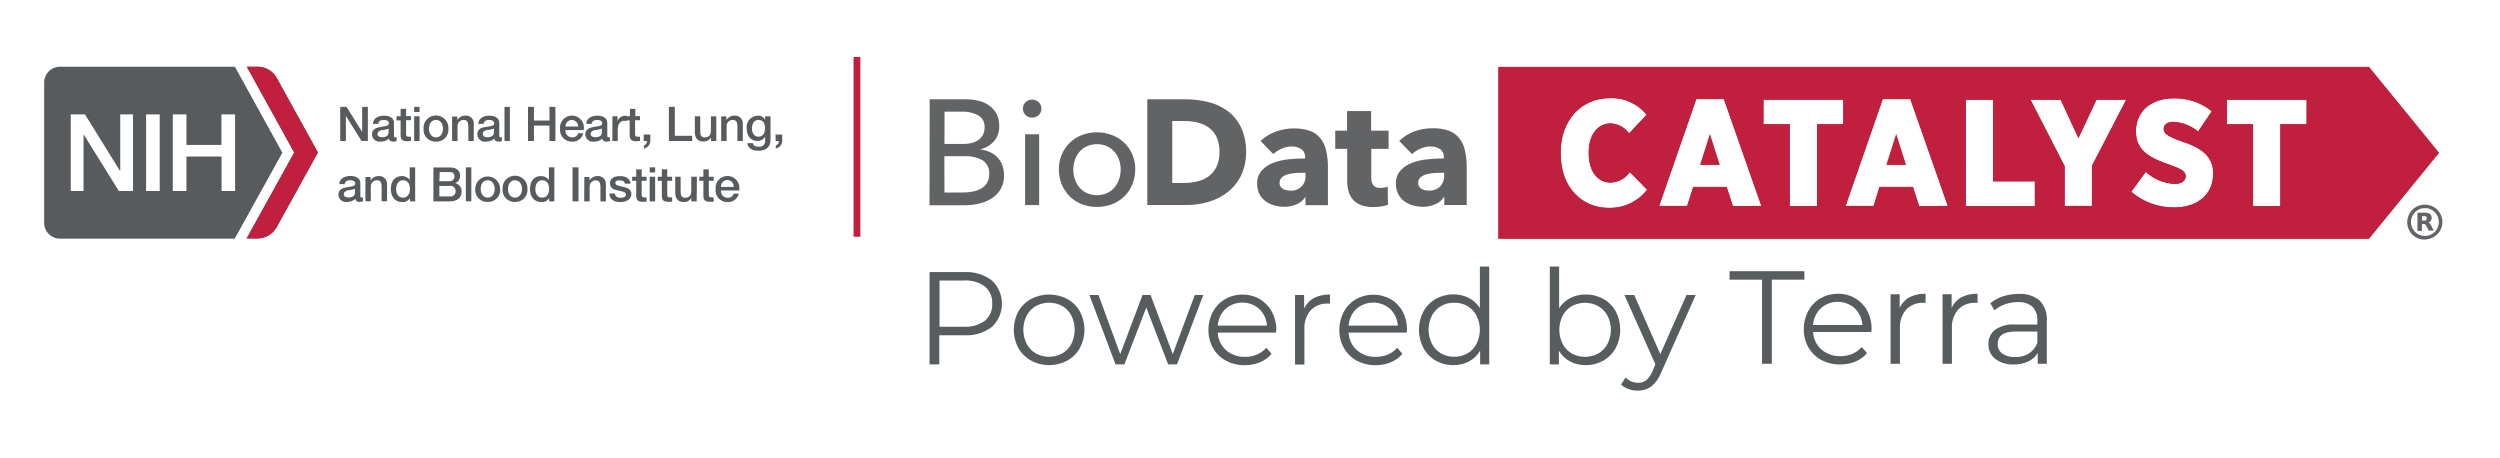
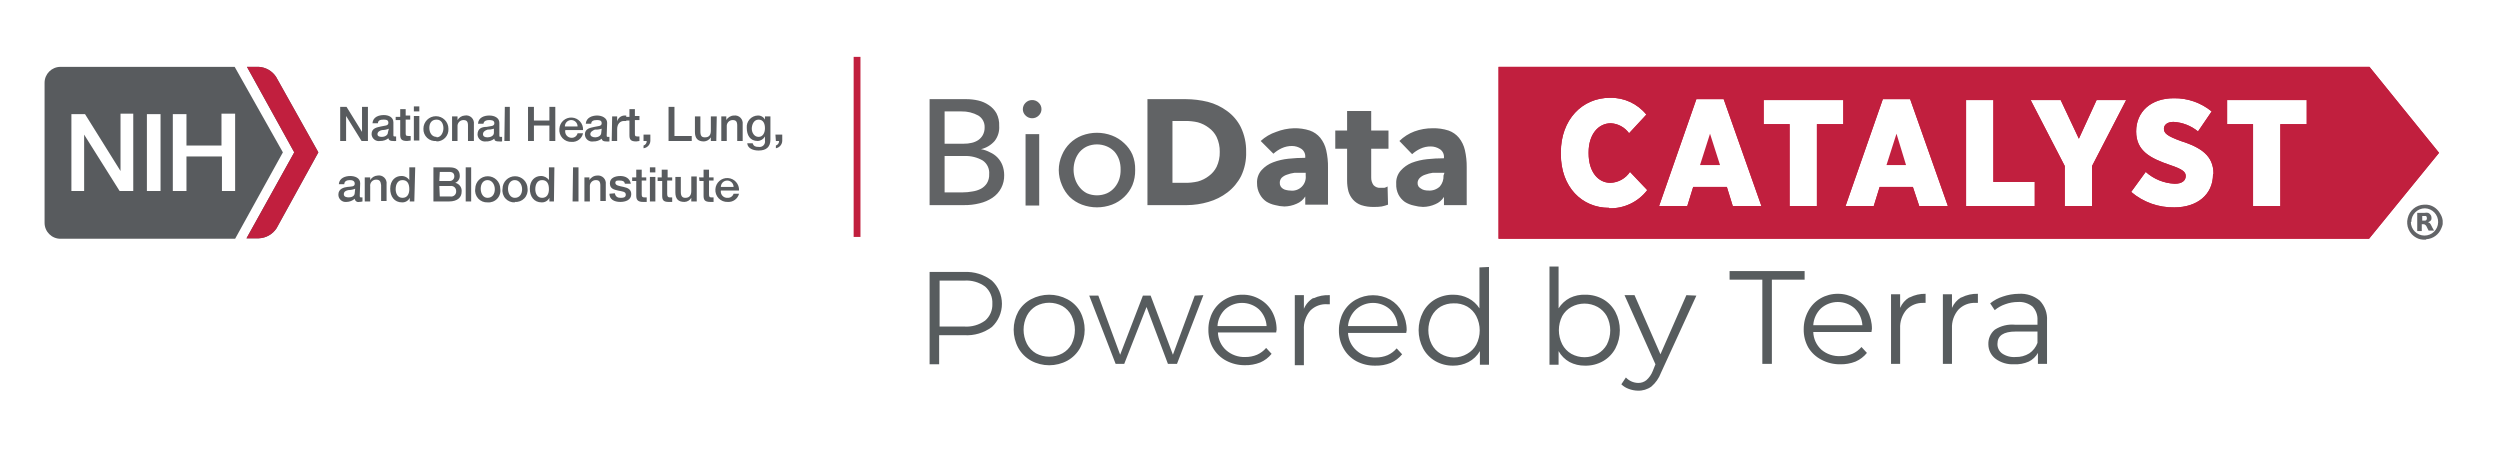
- <svg xmlns="http://www.w3.org/2000/svg" id="Color" viewBox="0 0 549.73 100.52">
-   <defs>
-     <style>.cls-1{fill:#575c5e}.cls-2{fill:#616365}.cls-3{fill:#c11f3e}.cls-4{fill:#585b5e}.cls-5{fill:#626467}</style>
-   </defs>
-   <path d="M218.12 61.68a7 7 0 0 1 0 10.2 9.21 9.21 0 0 1-6.12 1.84h-5.46v6.41h-2.14v-20.3h7.6a9.21 9.21 0 0 1 6.12 1.85Zm-1.54 8.84a4.59 4.59 0 0 0 1.6-3.73 4.66 4.66 0 0 0-1.6-3.79 7.06 7.06 0 0 0-4.58-1.32h-5.4v10.16h5.4a7.06 7.06 0 0 0 4.58-1.32ZM226.7 79.28a7.32 7.32 0 0 1-2.78-2.77 8.45 8.45 0 0 1 0-8 7.13 7.13 0 0 1 2.78-2.75 8.48 8.48 0 0 1 8 0 7 7 0 0 1 2.77 2.75 8.52 8.52 0 0 1 0 8 7.16 7.16 0 0 1-2.77 2.77 8.4 8.4 0 0 1-8 0Zm6.89-1.57a5.11 5.11 0 0 0 2-2.1 7 7 0 0 0 0-6.21 5.11 5.11 0 0 0-2-2.1 6.11 6.11 0 0 0-5.83 0 5.27 5.27 0 0 0-2 2.1 6.88 6.88 0 0 0 0 6.21 5.27 5.27 0 0 0 2 2.1 6.11 6.11 0 0 0 5.83 0ZM264.59 64.87l-5.78 15.26h-1.94l-4.81-12.5-4.82 12.5h-1.94l-5.75-15.26h2l4.78 13 4.9-13H253l4.88 13 4.84-13ZM280.54 73.14h-12.76A5.4 5.4 0 0 0 269.6 77a6.08 6.08 0 0 0 4.18 1.47 6.53 6.53 0 0 0 2.61-.51 5.62 5.62 0 0 0 2.06-1.49l1.16 1.33a6.53 6.53 0 0 1-2.54 1.86 8.66 8.66 0 0 1-3.35.64 8.56 8.56 0 0 1-4.16-1 7.25 7.25 0 0 1-2.83-2.77 8 8 0 0 1-1-4 8.14 8.14 0 0 1 1-4 7 7 0 0 1 2.67-2.75 7.41 7.41 0 0 1 3.81-1 7.33 7.33 0 0 1 3.8 1 7 7 0 0 1 2.64 2.74 8.2 8.2 0 0 1 1 4Zm-11.07-5.21a5.55 5.55 0 0 0-1.69 3.67h10.82a5.56 5.56 0 0 0-1.7-3.67 5.63 5.63 0 0 0-7.43 0ZM288.91 65.54a7.37 7.37 0 0 1 3.55-.78v2h-.49a4.85 4.85 0 0 0-3.77 1.48 5.9 5.9 0 0 0-1.37 4.15v7.77h-2.06V64.87h2v3a5 5 0 0 1 2.14-2.33ZM309.31 73.14h-12.76a5.45 5.45 0 0 0 1.83 3.86 6 6 0 0 0 4.18 1.47 6.6 6.6 0 0 0 2.61-.51 5.71 5.71 0 0 0 2.06-1.49l1.16 1.33a6.68 6.68 0 0 1-2.54 1.86 8.69 8.69 0 0 1-3.35.64 8.57 8.57 0 0 1-4.17-1 7.22 7.22 0 0 1-2.82-2.77 7.89 7.89 0 0 1-1-4 8.25 8.25 0 0 1 1-4 7 7 0 0 1 2.67-2.75 7.83 7.83 0 0 1 7.62 0 7 7 0 0 1 2.64 2.74 8.31 8.31 0 0 1 .95 4Zm-11.06-5.21a5.56 5.56 0 0 0-1.7 3.67h10.82a5.51 5.51 0 0 0-1.7-3.67 5.62 5.62 0 0 0-7.42 0ZM327.47 58.61v21.52h-2v-3a6.35 6.35 0 0 1-2.45 2.35 7.22 7.22 0 0 1-3.44.81 7.7 7.7 0 0 1-3.88-1 7.1 7.1 0 0 1-2.7-2.76 8.7 8.7 0 0 1 0-8.06 7 7 0 0 1 2.73-2.74 7.79 7.79 0 0 1 3.88-1 7.22 7.22 0 0 1 3.35.77 6.27 6.27 0 0 1 2.45 2.24v-9.13Zm-4.8 19.1a5.2 5.2 0 0 0 2-2.1 6.88 6.88 0 0 0 0-6.21 5.2 5.2 0 0 0-2-2.1 5.62 5.62 0 0 0-2.88-.74 5.69 5.69 0 0 0-2.92.74 5.2 5.2 0 0 0-2 2.1 6.88 6.88 0 0 0 0 6.21 5.2 5.2 0 0 0 2 2.1 5.79 5.79 0 0 0 2.92.74 5.72 5.72 0 0 0 2.88-.74ZM352.56 65.73a7 7 0 0 1 2.73 2.74 8.7 8.7 0 0 1 0 8.06 7.1 7.1 0 0 1-2.73 2.76 7.7 7.7 0 0 1-3.88 1 7.19 7.19 0 0 1-3.44-.81 6.35 6.35 0 0 1-2.45-2.35v3h-2V58.61h2.05v9.16a6.36 6.36 0 0 1 2.46-2.24 7.22 7.22 0 0 1 3.35-.77 7.79 7.79 0 0 1 3.91.97Zm-1.13 12a5.25 5.25 0 0 0 2.05-2.1 6.88 6.88 0 0 0 0-6.21 5.25 5.25 0 0 0-2.05-2.1 6.07 6.07 0 0 0-5.81 0 5.2 5.2 0 0 0-2 2.1 6.88 6.88 0 0 0 0 6.21 5.2 5.2 0 0 0 2 2.1 6.07 6.07 0 0 0 5.81 0ZM372.87 64.87 365.24 82a7.35 7.35 0 0 1-2.15 3 4.85 4.85 0 0 1-2.93.89 6.06 6.06 0 0 1-2.06-.34 4.44 4.44 0 0 1-1.65-1l1-1.54a3.76 3.76 0 0 0 2.78 1.16 2.81 2.81 0 0 0 1.79-.58 5.15 5.15 0 0 0 1.37-2l.61-1.49-6.8-15.23h2.15l5.74 13 5.75-13Z" class="cls-1" />
-   <path d="M274 33.39a11.51 11.51 0 0 1-1.13 5.27 10.62 10.62 0 0 1-3 3.65 12.51 12.51 0 0 1-4.19 2.1 16.89 16.89 0 0 1-4.73.67h-8.67V21.83h8.41a21 21 0 0 1 4.86.57 12.28 12.28 0 0 1 4.27 1.91 9.77 9.77 0 0 1 3 3.56 11.93 11.93 0 0 1 1.18 5.52m-5.85 0a7.36 7.36 0 0 0-.64-3.27 5.52 5.52 0 0 0-1.7-2.07 7 7 0 0 0-2.44-1.1 11.79 11.79 0 0 0-2.8-.33h-2.8v13.6h2.66a12.08 12.08 0 0 0 2.91-.34 7.07 7.07 0 0 0 2.47-1.13 5.57 5.57 0 0 0 1.7-2.11 7.33 7.33 0 0 0 .64-3.25M277.19 31a9.38 9.38 0 0 1 3.36-2.07 11.54 11.54 0 0 1 3.93-.69 10.52 10.52 0 0 1 3.5.51 5.23 5.23 0 0 1 2.31 1.58 6.69 6.69 0 0 1 1.3 2.69 16.08 16.08 0 0 1 .41 3.86v8.24h-4.93v-1.78H287a4 4 0 0 1-1.88 1.58 6.79 6.79 0 0 1-2.75.56 8.63 8.63 0 0 1-2-.26 5.86 5.86 0 0 1-1.92-.86 4.51 4.51 0 0 1-1.45-1.57 4.81 4.81 0 0 1-.56-2.44 4.09 4.09 0 0 1 1-2.85 6.38 6.38 0 0 1 2.49-1.68 13.34 13.34 0 0 1 3.4-.79 35.3 35.3 0 0 1 3.65-.19v-.27a2 2 0 0 0-.86-1.79 3.68 3.68 0 0 0-2.1-.57 5.27 5.27 0 0 0-2.22.49 7.23 7.23 0 0 0-1.82 1.18Zm9.88 7h-.69c-.59 0-1.18 0-1.79.08a7.3 7.3 0 0 0-1.61.31 2.93 2.93 0 0 0-1.16.67 1.55 1.55 0 0 0-.46 1.17 1.43 1.43 0 0 0 .21.79 1.58 1.58 0 0 0 .54.52 2 2 0 0 0 .76.28 4 4 0 0 0 .82.09 3.09 3.09 0 0 0 3.38-3.35ZM301.53 32.74V39a2.78 2.78 0 0 0 .44 1.73 1.88 1.88 0 0 0 1.59.58 5.09 5.09 0 0 0 .84-.07 2.63 2.63 0 0 0 .74-.2l.06 4a9.15 9.15 0 0 1-1.41.34 9.88 9.88 0 0 1-1.71.15 8.19 8.19 0 0 1-2.76-.41 4.33 4.33 0 0 1-1.79-1.19 4.77 4.77 0 0 1-1-1.84 9.32 9.32 0 0 1-.29-2.39v-6.96h-2.63v-4h2.6v-4.32h5.29v4.31h3.84v4ZM307.67 31a9.38 9.38 0 0 1 3.33-2.11 11.54 11.54 0 0 1 4-.69 10.52 10.52 0 0 1 3.5.51 5.23 5.23 0 0 1 2.31 1.58 6.69 6.69 0 0 1 1.3 2.69 16.08 16.08 0 0 1 .41 3.86v8.24h-4.93v-1.74h-.09a4.08 4.08 0 0 1-1.89 1.58 6.79 6.79 0 0 1-2.75.56 8.63 8.63 0 0 1-2-.26 6 6 0 0 1-1.92-.86 4.61 4.61 0 0 1-1.43-1.57 4.81 4.81 0 0 1-.56-2.44 4.09 4.09 0 0 1 1-2.85 6.45 6.45 0 0 1 2.49-1.68 13.44 13.44 0 0 1 3.4-.79 35.3 35.3 0 0 1 3.65-.19v-.27a2 2 0 0 0-.85-1.79 3.71 3.71 0 0 0-2.11-.57 5.19 5.19 0 0 0-2.21.49 7.12 7.12 0 0 0-1.83 1.18Zm9.88 7h-.69c-.59 0-1.18 0-1.79.08a7.42 7.42 0 0 0-1.61.31 3 3 0 0 0-1.16.67 1.55 1.55 0 0 0-.46 1.17 1.43 1.43 0 0 0 .21.79 1.67 1.67 0 0 0 .54.52 2 2 0 0 0 .76.28 4 4 0 0 0 .82.09 3.33 3.33 0 0 0 2.51-.91 3.37 3.37 0 0 0 .87-2.44ZM204.43 21.83h8a11.79 11.79 0 0 1 2.63.3 6.76 6.76 0 0 1 2.35 1 5.19 5.19 0 0 1 1.67 1.81 5.49 5.49 0 0 1 .64 2.79 4.85 4.85 0 0 1-1.1 3.27 5.71 5.71 0 0 1-3 1.81v.06a6.61 6.61 0 0 1 2.07.58 5.12 5.12 0 0 1 2.71 2.87 6.15 6.15 0 0 1 .38 2.2 5.75 5.75 0 0 1-2.56 5 8.68 8.68 0 0 1-2.78 1.21 13.26 13.26 0 0 1-3.4.41h-7.65Zm3.25 9.82h4.24a7.11 7.11 0 0 0 1.75-.21 4.29 4.29 0 0 0 1.47-.66 3.3 3.3 0 0 0 1-1.12 3.37 3.37 0 0 0 .36-1.62 2.86 2.86 0 0 0-1.38-2.68 7.29 7.29 0 0 0-3.71-.81h-3.71Zm0 10.68h4.07a11.12 11.12 0 0 0 2.06-.19 5.67 5.67 0 0 0 1.87-.64 3.61 3.61 0 0 0 1.32-1.23 3.45 3.45 0 0 0 .51-2 3.3 3.3 0 0 0-1.41-3 7.5 7.5 0 0 0-4.07-.92h-4.37ZM229 23.9a1.85 1.85 0 0 1-.61 1.41 2.06 2.06 0 0 1-1.45.56 2 2 0 0 1-1.43-.58 1.87 1.87 0 0 1-.59-1.39 1.92 1.92 0 0 1 .59-1.43 2 2 0 0 1 1.43-.57 2 2 0 0 1 1.45.57 1.9 1.9 0 0 1 .61 1.43m-.5 21.19h-3.09V29.52h3.09ZM249.62 37.27a8.4 8.4 0 0 1-.64 3.32 7.84 7.84 0 0 1-1.77 2.61 8.09 8.09 0 0 1-2.68 1.71 9.46 9.46 0 0 1-6.63 0 7.9 7.9 0 0 1-2.66-1.71 8.12 8.12 0 0 1-1.76-2.61 8.4 8.4 0 0 1-.64-3.32 8.2 8.2 0 0 1 .64-3.3 7.78 7.78 0 0 1 4.42-4.27 9.31 9.31 0 0 1 6.63 0 8 8 0 0 1 2.68 1.69A7.52 7.52 0 0 1 249 34a8.2 8.2 0 0 1 .64 3.3m-3.21 0a6.5 6.5 0 0 0-.35-2.12 5.49 5.49 0 0 0-1-1.79 5 5 0 0 0-1.64-1.23 5.59 5.59 0 0 0-4.44 0 5 5 0 0 0-1.64 1.23 5.49 5.49 0 0 0-1 1.79 6.63 6.63 0 0 0 0 4.25 5.64 5.64 0 0 0 1 1.8 4.75 4.75 0 0 0 1.64 1.23 5.59 5.59 0 0 0 4.44 0 4.75 4.75 0 0 0 1.64-1.25 5.64 5.64 0 0 0 1-1.8 6.52 6.52 0 0 0 .35-2.13" class="cls-2" />
-   <path d="M187.69 12.53h1.5v39.52h-1.5zM373.83 36.27h4.34L376 29.43l-2.17 6.84z" class="cls-3" />
-   <path d="M329.49 14.72v37.76h191.42l15.4-18.88-15.4-18.88Zm24.3 31c-6 0-10.61-4.57-10.61-11.85v-.4c0-7.2 4.7-11.9 10.84-11.9a9.94 9.94 0 0 1 8.07 3.67l-3.87 4.1a5.25 5.25 0 0 0-4.1-2.2c-2.74 0-4.77 2.43-4.77 6.4v.14c0 4.16 2.07 6.47 4.77 6.47a5.41 5.41 0 0 0 4.27-2.31l3.8 3.87a10.23 10.23 0 0 1-8.4 4m27.25-.4-1.37-4.21h-7.34L371 45.28h-6.17L373 21.79h6.07l8.24 23.49Zm24.28-18h-5.77v18h-6v-18h-5.78v-5.4h17.55Zm16.68 18-1.37-4.21h-7.34L412 45.28h-6.17L414 21.79h6.07l8.24 23.49Zm25.45 0h-15.18V21.93h6v17.94h9.18ZM460 36.47v8.81h-6v-8.74l-7.51-14.61h6.64l3.9 8.44 3.97-8.44h6.54Zm26.65 1.8c0 4.54-3.5 7.34-8.5 7.34a14.23 14.23 0 0 1-9.51-3.44l3.2-4.37a10.17 10.17 0 0 0 6.34 2.64c1.6 0 2.43-.7 2.43-1.7 0-.94-.7-1.51-3.43-2.47-4.4-1.51-7.51-3.11-7.51-7.34v-.1c0-4.24 3.24-7.21 8.34-7.21a12.75 12.75 0 0 1 8.34 2.84l-3 4.47a9.25 9.25 0 0 0-5.44-2.14c-1.37 0-2.13.67-2.13 1.54 0 1 .73 1.57 3.7 2.67 4.43 1.43 7.2 3.24 7.2 7.2Zm20.55-10.94h-5.77v18h-6v-18h-5.77v-5.4h17.55Z" class="cls-3" />
-   <path d="M414.79 36.27h4.34l-2.17-6.84-2.17 6.84z" class="cls-3" />
-   <path d="M329.49 14.72v37.76h191.42l15.4-18.88-15.4-18.88Zm24.3 31c-6 0-10.61-4.57-10.61-11.85v-.4c0-7.2 4.7-11.9 10.84-11.9a9.94 9.94 0 0 1 8.07 3.67l-3.87 4.1a5.25 5.25 0 0 0-4.1-2.2c-2.74 0-4.77 2.43-4.77 6.4v.14c0 4.16 2.07 6.47 4.77 6.47a5.41 5.41 0 0 0 4.27-2.31l3.8 3.87a10.23 10.23 0 0 1-8.4 4m27.25-.4-1.37-4.21h-7.34L371 45.28h-6.17L373 21.79h6.07l8.24 23.49Zm24.28-18h-5.77v18h-6v-18h-5.78v-5.4h17.55Zm16.68 18-1.37-4.21h-7.34L412 45.28h-6.17L414 21.79h6.07l8.24 23.49Zm25.45 0h-15.18V21.93h6v17.94h9.18ZM460 36.47v8.81h-6v-8.74l-7.51-14.61h6.64l3.9 8.44 3.97-8.44h6.54Zm26.65 1.8c0 4.54-3.5 7.34-8.5 7.34a14.23 14.23 0 0 1-9.51-3.44l3.2-4.37a10.17 10.17 0 0 0 6.34 2.64c1.6 0 2.43-.7 2.43-1.7 0-.94-.7-1.51-3.43-2.47-4.4-1.51-7.51-3.11-7.51-7.34v-.1c0-4.24 3.24-7.21 8.34-7.21a12.75 12.75 0 0 1 8.34 2.84l-3 4.47a9.25 9.25 0 0 0-5.44-2.14c-1.37 0-2.13.67-2.13 1.54 0 1 .73 1.57 3.7 2.67 4.43 1.43 7.2 3.24 7.2 7.2Zm20.55-10.94h-5.77v18h-6v-18h-5.77v-5.4h17.55Z" class="cls-3" />
-   <path d="M51.65 14.67H13.18a3.47 3.47 0 0 0-3.47 3.48V49a3.47 3.47 0 0 0 3.47 3.48h38.43l10.48-18.9ZM29.25 42h-3.12l-7.69-12.38h-.07V42h-2.81V25.15h3.12l7.71 12.44h.05V25.15h2.81Zm5.87 0h-3V25.15h3Zm13.6 0v-7.58H41V42h-3V25.15h3v6.72h7.69v-6.72h3V42Z" class="cls-4" />
-   <path d="m54.23 52.44 10.47-18.9-10.43-18.87h2.61a4.87 4.87 0 0 1 3.86 2.27l9.17 16.6-9.2 16.63a4.89 4.89 0 0 1-3.86 2.27Z" class="cls-4" />
-   <path d="m54.23 52.44 10.47-18.9-10.43-18.87h2.61a4.87 4.87 0 0 1 3.86 2.27l9.17 16.6-9.2 16.63a4.89 4.89 0 0 1-3.86 2.27Z" class="cls-3" />
-   <path d="M158.54 41.1a1.4 1.4 0 1 1 2.79 0Zm4 .78a2.63 2.63 0 1 0-5.19-.3 2.58 2.58 0 0 0 2.65 2.86 2.38 2.38 0 0 0 2.45-1.85h-1.13a1.25 1.25 0 0 1-1.32.9 1.45 1.45 0 0 1-1.46-1.61Zm-8.78-2.13h.91V43c0 .9.25 1.38 1.5 1.38.26 0 .51 0 .77-.06v-.92a2.07 2.07 0 0 1-.5 0c-.54 0-.58-.26-.58-.75v-2.9h1.08v-.89h-1.08v-1.62h-1.19v1.62h-.91Zm-.52-.89H152V42c0 .84-.33 1.48-1.33 1.48-.65 0-1-.35-1-1.3v-3.32h-1.19v3.45c0 1.41.6 2.13 2 2.13a1.81 1.81 0 0 0 1.54-.91v.76h1.18Zm-8.61.89h.9V43c0 .9.25 1.38 1.5 1.38.26 0 .51 0 .77-.06v-.92a2.07 2.07 0 0 1-.5 0c-.53 0-.58-.26-.58-.75v-2.9h1.08v-.89h-1.08v-1.62h-1.19v1.62h-.9Zm-1.77-1.82h1.2V36.8h-1.2Zm0 6.36h1.2v-5.43h-1.2ZM139 39.75h.9V43c0 .9.25 1.38 1.5 1.38.26 0 .52 0 .78-.06v-.92a2.19 2.19 0 0 1-.51 0c-.53 0-.57-.26-.57-.75v-2.9h1.08v-.89h-1.08v-1.62h-1.2v1.62h-.9Zm-5 2.8c0 1.28 1 1.89 2.4 1.89 1.13 0 2.43-.48 2.43-1.77 0-1.07-.88-1.38-1.75-1.58s-1.77-.29-1.77-.87.64-.56 1-.56c.53 0 1 .16 1.1.72h1.25c-.15-1.2-1.15-1.66-2.27-1.66s-2.26.36-2.26 1.55.86 1.41 1.74 1.61 1.74.27 1.77.9-.75.71-1.2.71c-.64 0-1.17-.25-1.23-.94Zm-5.54 1.74h1.2v-3.2a1.32 1.32 0 0 1 1.31-1.43c.7 0 1 .37 1.06 1.22v3.41h1.2v-3.73a1.71 1.71 0 0 0-1.93-1.84 1.92 1.92 0 0 0-1.68 1v-.8h-1.13Zm-2.56 0h1.31V36.8h-1.31Zm-4-7.49h-1.2v2.77a2.1 2.1 0 0 0-1.81-.85c-1.19 0-2.35.85-2.35 2.82 0 1.63.83 2.9 2.54 2.9a1.82 1.82 0 0 0 1.68-.89v.74h1.13Zm-4.18 4.83c0-1 .4-2 1.53-2 .92 0 1.5.71 1.5 1.91 0 1-.46 1.92-1.52 1.92s-1.51-.92-1.51-1.86m-4.48 2.81a2.63 2.63 0 0 0 2.74-2.87 2.74 2.74 0 1 0-5.47 0 2.62 2.62 0 0 0 2.73 2.87m0-.95c-1.07 0-1.54-1-1.54-1.92s.47-1.91 1.54-1.91 1.55 1 1.55 1.91-.48 1.92-1.55 1.92m-6 .95a2.63 2.63 0 0 0 2.74-2.87 2.74 2.74 0 1 0-5.48 0 2.63 2.63 0 0 0 2.74 2.87m0-.95c-1.07 0-1.54-1-1.54-1.92s.47-1.91 1.54-1.91 1.54 1 1.54 1.91-.47 1.92-1.54 1.92m-4.8.8h1.2V36.8h-1.2Zm-5.75-6.42h2.14c.72 0 1.1.27 1.1 1a1 1 0 0 1-1.1 1h-2.22Zm-1.39 6.45h3.44c1.94 0 2.76-.91 2.76-2.09a1.78 1.78 0 0 0-1.41-1.93 1.64 1.64 0 0 0 1.08-1.6c0-1.25-.88-1.85-2.23-1.85H95.3Zm1.31-3.41h2.32a1.1 1.1 0 0 1 1.26 1.12 1.11 1.11 0 0 1-1.26 1.19h-2.32Zm-5.32-4.08h-1.2v2.77a2.07 2.07 0 0 0-1.8-.85c-1.19 0-2.35.85-2.35 2.82 0 1.63.83 2.9 2.54 2.9a1.82 1.82 0 0 0 1.68-.89v.74h1.13Zm-4.18 4.83c0-1 .4-2 1.52-2 .93 0 1.51.71 1.51 1.91 0 1-.46 1.92-1.53 1.92s-1.5-.92-1.5-1.86m-6.76 2.66h1.19v-3.2a1.32 1.32 0 0 1 1.31-1.43c.71 0 1 .37 1.06 1.22v3.41h1.2v-3.7a1.71 1.71 0 0 0-1.92-1.84 1.92 1.92 0 0 0-1.69 1v-.8h-1.15Zm-1.11-4c0-1.14-1.11-1.57-2.17-1.57s-2.38.4-2.47 1.8h1.2c0-.59.53-.86 1.2-.86.48 0 1.12.12 1.12.73s-.77.61-1.63.77-2.08.34-2.08 1.69a1.65 1.65 0 0 0 1.85 1.59 2.8 2.8 0 0 0 1.88-.67.81.81 0 0 0 .92.67 3.19 3.19 0 0 0 .76-.14v-.83a1.74 1.74 0 0 1-.29 0c-.23 0-.29-.11-.29-.41Zm-1.19 2.17c0 .76-.82 1-1.35 1s-1.1-.16-1.1-.69.46-.82 1-.91a4.25 4.25 0 0 0 1.47-.32ZM170.55 31h.72a1 1 0 0 1-.68 1v.64A1.69 1.69 0 0 0 172 31v-1.42h-1.46Zm-1.12-5.42h-1.19v.74a1.73 1.73 0 0 0-1.61-.89 2.5 2.5 0 0 0-2.45 2.72c0 1.55.71 2.85 2.43 2.85a1.86 1.86 0 0 0 1.63-.95v.83a1.23 1.23 0 0 1-1.4 1.38c-.61 0-1.15-.11-1.3-.79h-1.2c.11 1.27 1.34 1.68 2.43 1.68 1.71 0 2.66-.8 2.66-2.43Zm-2.65 4.48c-1 0-1.43-.9-1.43-1.79s.37-1.9 1.43-1.9 1.46.87 1.46 1.8-.4 1.89-1.46 1.89m-8.2.94h1.2v-3.2a1.32 1.32 0 0 1 1.31-1.43c.71 0 1 .37 1.06 1.22V31h1.19v-3.73a1.71 1.71 0 0 0-1.91-1.85 2 2 0 0 0-1.7 1v-.82h-1.14Zm-1.07-5.42h-1.19v3.15c0 .84-.34 1.48-1.34 1.48-.65 0-1-.35-1-1.3v-3.34h-1.19V29c0 1.42.61 2.13 2 2.13a1.85 1.85 0 0 0 1.55-.9V31h1.17ZM147.08 31h5.12v-1.14h-3.81V23.5h-1.31Zm-5.53 0h.72a1 1 0 0 1-.68 1v.64A1.69 1.69 0 0 0 143 31v-1.42h-1.46Zm-4-4.53h.91v3.2c0 .9.25 1.39 1.49 1.39a6.65 6.65 0 0 0 .78-.07v-.92a2.15 2.15 0 0 1-.5 0c-.54 0-.58-.25-.58-.74v-2.9h1.08v-.89h-1.03v-1.6h-1.19v1.63h-.91Zm-2.9 4.53h1.19v-2.59c0-1.19.65-1.86 1.47-1.86a4.18 4.18 0 0 1 .51.06v-1.16a2.94 2.94 0 0 0-.45 0 1.74 1.74 0 0 0-1.58 1.2v-1.08h-1.12Zm-1.11-4c0-1.14-1.11-1.57-2.17-1.57s-2.38.41-2.47 1.81h1.2c.05-.59.53-.87 1.19-.87.49 0 1.13.12 1.13.74s-.77.61-1.63.77-2.09.33-2.09 1.69a1.65 1.65 0 0 0 1.86 1.58 2.79 2.79 0 0 0 1.88-.66c.09.49.44.66.92.66a3.18 3.18 0 0 0 .76-.13v-.83a1.74 1.74 0 0 1-.29 0c-.23 0-.29-.12-.29-.41Zm-1.2 2.18c0 .76-.81 1-1.34 1s-1.1-.16-1.1-.7.46-.81 1-.9a4.14 4.14 0 0 0 1.46-.32Zm-8-1.36a1.42 1.42 0 0 1 1.42-1.45 1.44 1.44 0 0 1 1.37 1.45Zm4 .78a2.63 2.63 0 1 0-5.19-.3 2.57 2.57 0 0 0 2.65 2.85 2.37 2.37 0 0 0 2.46-1.85h-1.13a1.27 1.27 0 0 1-1.33.91 1.44 1.44 0 0 1-1.45-1.61ZM116.1 31h1.31v-3.38h3.41V31h1.31v-7.5h-1.31v3h-3.41v-3h-1.31Zm-5.17 0h1.19v-7.5h-1.19Zm-1.14-4c0-1.14-1.11-1.57-2.17-1.57s-2.38.41-2.47 1.81h1.2c.05-.59.53-.87 1.2-.87.48 0 1.12.12 1.12.74s-.77.61-1.63.77c-1 .11-2.08.33-2.08 1.69a1.64 1.64 0 0 0 1.85 1.58 2.79 2.79 0 0 0 1.88-.66c.09.49.44.66.92.66a3.18 3.18 0 0 0 .76-.13v-.83a1.74 1.74 0 0 1-.29 0c-.23 0-.29-.12-.29-.41Zm-1.19 2.18c0 .76-.82 1-1.35 1s-1.1-.16-1.1-.7.46-.81 1-.9a4.25 4.25 0 0 0 1.47-.32ZM99.41 31h1.2v-3.2a1.32 1.32 0 0 1 1.31-1.43c.7 0 1 .37 1.06 1.22V31h1.2v-3.73a1.72 1.72 0 0 0-1.92-1.85 1.93 1.93 0 0 0-1.69 1v-.79h-1.16Zm-3.54.15a2.61 2.61 0 0 0 2.73-2.86 2.74 2.74 0 1 0-5.47 0 2.62 2.62 0 0 0 2.74 2.86m0-.94c-1.07 0-1.55-1-1.55-1.92s.48-1.92 1.55-1.92 1.54 1 1.54 1.92-.47 1.92-1.54 1.92m-4.8-5.57h1.19V23.5h-1.19Zm0 6.36h1.19v-5.43h-1.19Zm-3.88-4.53h.9v3.2c0 .9.25 1.39 1.5 1.39a6.68 6.68 0 0 0 .77-.07v-.92a2.07 2.07 0 0 1-.5 0c-.53 0-.57-.25-.57-.74v-2.9h1.07v-.89h-1.07v-1.6h-1.2v1.63h-.9Zm-.56.53c0-1.14-1.11-1.57-2.17-1.57s-2.38.41-2.47 1.81h1.2c0-.59.52-.87 1.2-.87.48 0 1.12.12 1.12.74s-.77.61-1.63.77-2.09.33-2.09 1.69a1.65 1.65 0 0 0 1.86 1.58 2.79 2.79 0 0 0 1.88-.66c.09.49.44.66.92.66a3.18 3.18 0 0 0 .76-.13v-.83a1.79 1.79 0 0 1-.3 0c-.22 0-.28-.12-.28-.41Zm-1.2 2.18c0 .76-.81 1-1.34 1S83 30 83 29.5s.46-.81 1-.9a4.14 4.14 0 0 0 1.47-.32ZM74.81 31h1.25v-5.5L79.5 31h1.39v-7.5h-1.25V29l-3.44-5.5h-1.39Z" class="cls-4" />
-   <g id="xrushB.tif">
-     <path d="M533.4 52.67h-.64a3.75 3.75 0 0 1-.88-.2 4 4 0 0 1-1.55-1 3.81 3.81 0 0 1-1-2.3 3.53 3.53 0 0 1 .1-1.17 3.84 3.84 0 0 1 3.57-3 3.55 3.55 0 0 1 1.22.13 3.79 3.79 0 0 1 2.32 1.77 3.63 3.63 0 0 1 .51 1.64s0 .09 0 .13V49.26a3.74 3.74 0 0 1-.24.93 3.84 3.84 0 0 1-3.28 2.44Zm-3.25-3.85a3.07 3.07 0 1 0 3.07-3.07 3.08 3.08 0 0 0-3.07 3.07Z" class="cls-5" />
-     <path d="M533.89 48.86a.75.75 0 0 1 .41.26 1.57 1.57 0 0 1 .19.26c.11.21.22.42.32.63l.35.7h-1.06a.05.05 0 0 1-.05 0l-.5-1a1 1 0 0 0-.23-.32.58.58 0 0 0-.33-.14h-.42v1.51h-1v-4h1.66a2.13 2.13 0 0 1 .8.13.93.93 0 0 1 .48.32.94.94 0 0 1 .16.42 1.44 1.44 0 0 1 0 .62.93.93 0 0 1-.54.59Zm-1.31-.36H533.27a.38.38 0 0 0 .32-.29.75.75 0 0 0 0-.42.34.34 0 0 0-.23-.25.78.78 0 0 0-.22 0h-.56Z" class="cls-5" />
+ <svg xmlns="http://www.w3.org/2000/svg" viewBox="0 0 549.7 100.5">
+   <path d="M218.1 61.7a7 7 0 010 10.2 9.2 9.2 0 01-6.1 1.8h-5.5v6.4h-2.1V59.8h7.6a9.2 9.2 0 016.1 1.9zm-1.5 8.8a4.6 4.6 0 001.6-3.7 4.7 4.7 0 00-1.6-3.8 7 7 0 00-4.6-1.3h-5.4v10.1h5.4a7 7 0 004.6-1.3zm10.1 8.8a7.3 7.3 0 01-2.8-2.8 8.4 8.4 0 010-8 7.1 7.1 0 012.8-2.7 8.5 8.5 0 018 0 7 7 0 012.8 2.7 8.5 8.5 0 010 8 7.2 7.2 0 01-2.8 2.8 8.4 8.4 0 01-8 0zm6.9-1.6a5.1 5.1 0 002-2 7 7 0 000-6.3 5.1 5.1 0 00-2-2.1 6.1 6.1 0 00-5.8 0 5.3 5.3 0 00-2 2.1 6.9 6.9 0 000 6.2 5.3 5.3 0 002 2.1 6.1 6.1 0 005.8 0zm31-12.8L258.8 80h-2l-4.7-12.5-4.9 12.5h-1.9l-5.8-15h2l4.8 13 5-13h1.7l4.9 13 4.8-13zm16 8.2h-12.8a5.4 5.4 0 001.8 3.9 6 6 0 004.2 1.5 6.5 6.5 0 002.6-.5 5.6 5.6 0 002-1.5l1.2 1.3a6.5 6.5 0 01-2.5 1.9 8.7 8.7 0 01-3.4.6 8.6 8.6 0 01-4.1-1 7.3 7.3 0 01-2.9-2.8 8 8 0 01-1-4 8.1 8.1 0 011-4 7 7 0 012.7-2.7 7.4 7.4 0 013.8-1 7.3 7.3 0 013.8 1 7 7 0 012.7 2.7 8.2 8.2 0 011 4zM269.4 68a5.5 5.5 0 00-1.7 3.7h10.8a5.6 5.6 0 00-1.7-3.7 5.6 5.6 0 00-7.4 0zm19.4-2.4a7.4 7.4 0 013.6-.7v2h-.5a4.8 4.8 0 00-3.8 1.4 5.9 5.9 0 00-1.4 4.2v7.8h-2V64.9h2v3a5 5 0 012.1-2.4zm20.4 7.6h-12.8a5.5 5.5 0 001.9 3.9 6 6 0 004.2 1.5 6.6 6.6 0 002.6-.5 5.7 5.7 0 002-1.5l1.2 1.3a6.7 6.7 0 01-2.5 1.9 8.7 8.7 0 01-3.4.6 8.6 8.6 0 01-4.2-1 7.2 7.2 0 01-2.8-2.8 7.9 7.9 0 01-1-4 8.3 8.3 0 011-4 7 7 0 012.7-2.7 7.8 7.8 0 017.6 0 7 7 0 012.6 2.7 8.3 8.3 0 011 4zm-11-5.2a5.6 5.6 0 00-1.8 3.7h10.9a5.5 5.5 0 00-1.7-3.7 5.6 5.6 0 00-7.4 0zm29.2-9.3v21.5h-2v-3a6.3 6.3 0 01-2.5 2.4 7.2 7.2 0 01-3.4.8 7.7 7.7 0 01-3.9-1 7.1 7.1 0 01-2.7-2.8 8.7 8.7 0 010-8 7 7 0 012.7-2.8 7.8 7.8 0 014-1 7.2 7.2 0 013.3.8 6.3 6.3 0 012.4 2.2v-9zm-4.8 19.1a5.2 5.2 0 002-2 6.9 6.9 0 000-6.3 5.2 5.2 0 00-2-2.1 5.6 5.6 0 00-3-.7 5.7 5.7 0 00-2.8.7 5.2 5.2 0 00-2 2.1 6.9 6.9 0 000 6.2 5.2 5.2 0 002 2.1 5.8 5.8 0 002.9.8 5.7 5.7 0 002.9-.8zm29.9-12a7 7 0 012.7 2.8 8.7 8.7 0 010 8 7.1 7.1 0 01-2.7 2.8 7.7 7.7 0 01-4 1 7.2 7.2 0 01-3.4-.8 6.3 6.3 0 01-2.4-2.4v3h-2V58.6h2v9.2a6.4 6.4 0 012.5-2.3 7.2 7.2 0 013.4-.7 7.8 7.8 0 013.9 1zm-1.2 12a5.3 5.3 0 002-2 6.9 6.9 0 000-6.3 5.3 5.3 0 00-2-2 6 6 0 00-5.8 0 5.2 5.2 0 00-2 2 6.9 6.9 0 000 6.2 5.2 5.2 0 002 2.1 6 6 0 005.8 0zM373 65l-7.8 17a7.3 7.3 0 01-2.1 3 4.8 4.8 0 01-3 .9 6 6 0 01-2-.4 4.4 4.4 0 01-1.6-1l1-1.5a3.8 3.8 0 002.7 1.2 2.8 2.8 0 001.8-.6 5.2 5.2 0 001.4-2l.6-1.5-6.8-15.2h2.2l5.7 13 5.7-13z" fill="#575c5e" />
+   <path d="M274 33.4a11.5 11.5 0 01-1.1 5.3 10.6 10.6 0 01-3 3.6 12.5 12.5 0 01-4.2 2.1 16.9 16.9 0 01-4.7.7h-8.7V21.8h8.4a21 21 0 014.9.6 12.3 12.3 0 014.2 2 9.8 9.8 0 013 3.5 12 12 0 011.2 5.5m-5.8 0a7.4 7.4 0 00-.7-3.3 5.5 5.5 0 00-1.7-2 7 7 0 00-2.4-1.2 11.8 11.8 0 00-2.8-.3h-2.8v13.6h2.6a12 12 0 003-.3 7 7 0 002.4-1.2 5.6 5.6 0 001.7-2 7.3 7.3 0 00.7-3.3m9-2.4a9.4 9.4 0 013.4-2 11.5 11.5 0 013.9-.8 10.5 10.5 0 013.5.5 5.2 5.2 0 012.3 1.6 6.7 6.7 0 011.3 2.7 16 16 0 01.4 3.9V45h-5v-1.8a4 4 0 01-1.9 1.6 6.8 6.8 0 01-2.7.6 8.6 8.6 0 01-2-.3 5.9 5.9 0 01-2-.8 4.5 4.5 0 01-1.4-1.6 4.8 4.8 0 01-.6-2.4 4 4 0 011-2.9 6.4 6.4 0 012.5-1.7 13.3 13.3 0 013.4-.8 35.3 35.3 0 013.7-.2v-.2a2 2 0 00-.9-1.8 3.7 3.7 0 00-2-.6 5.3 5.3 0 00-2.3.5 7.2 7.2 0 00-1.8 1.2zm9.9 7h-2.5a7.3 7.3 0 00-1.6.4 3 3 0 00-1.2.7 1.6 1.6 0 00-.4 1.1 1.4 1.4 0 00.2.8 1.6 1.6 0 00.5.5 2 2 0 00.8.3 4 4 0 00.8.1 3 3 0 003.4-3.3zm14.4-5.3V39a2.8 2.8 0 00.5 1.7 1.9 1.9 0 001.6.6 5 5 0 00.8 0 2.6 2.6 0 00.7-.3l.1 4a9.2 9.2 0 01-1.4.4 9.9 9.9 0 01-1.7.1 8.2 8.2 0 01-2.8-.4 4.3 4.3 0 01-1.8-1.2 4.8 4.8 0 01-1-1.8 9.3 9.3 0 01-.3-2.4v-7h-2.6v-4h2.6v-4.3h5.3v4.3h3.8v4zm6.2-1.7a9.4 9.4 0 013.3-2.1 11.5 11.5 0 014-.7 10.5 10.5 0 013.5.5 5.2 5.2 0 012.3 1.6 6.7 6.7 0 011.3 2.7 16 16 0 01.4 3.8v8.3h-5v-1.8a4 4 0 01-1.9 1.6 6.8 6.8 0 01-2.7.6 8.6 8.6 0 01-2-.3 6 6 0 01-2-.8 4.6 4.6 0 01-1.4-1.6 4.8 4.8 0 01-.5-2.4 4 4 0 011-2.9 6.5 6.5 0 012.4-1.7 13.4 13.4 0 013.4-.8 35.3 35.3 0 013.7-.2v-.2a2 2 0 00-.9-1.8 3.7 3.7 0 00-2-.6 5.2 5.2 0 00-2.3.5 7.1 7.1 0 00-1.8 1.2zm9.9 7H315a7.4 7.4 0 00-1.6.4 3 3 0 00-1.2.7 1.6 1.6 0 00-.5 1.1 1.4 1.4 0 00.2.8 1.7 1.7 0 00.6.5 2 2 0 00.7.3 4 4 0 00.9.1 3.3 3.3 0 002.5-.9 3.4 3.4 0 00.8-2.4zM204.4 21.8h8a11.8 11.8 0 012.7.3 6.8 6.8 0 012.3 1 5.2 5.2 0 011.7 1.8 5.5 5.5 0 01.6 2.8 4.8 4.8 0 01-1 3.3 5.7 5.7 0 01-3 1.8 6.6 6.6 0 012 .7 5.1 5.1 0 012.7 2.8 6.2 6.2 0 01.4 2.2 5.8 5.8 0 01-2.6 5 8.7 8.7 0 01-2.8 1.2 13.3 13.3 0 01-3.4.4h-7.6zm3.3 9.8h4.2a7.1 7.1 0 001.8-.2 4.3 4.3 0 001.4-.6 3.3 3.3 0 001-1.1 3.4 3.4 0 00.4-1.7 2.9 2.9 0 00-1.4-2.6 7.3 7.3 0 00-3.7-.9h-3.7zm0 10.7h4a11.1 11.1 0 002.1-.2 5.7 5.7 0 001.9-.6 3.6 3.6 0 001.3-1.2 3.5 3.5 0 00.5-2 3.3 3.3 0 00-1.4-3 7.5 7.5 0 00-4-1h-4.4zM229 24a1.9 1.9 0 01-.6 1.4 2 2 0 01-1.5.6 2 2 0 01-1.4-.6 1.9 1.9 0 01-.6-1.4 2 2 0 01.6-1.4 2 2 0 011.4-.6 2 2 0 011.5.6 1.9 1.9 0 01.6 1.4m-.5 21.2h-3V29.5h3zm21.1-7.8a8.4 8.4 0 01-.6 3.3 7.8 7.8 0 01-1.8 2.6 8 8 0 01-2.7 1.7 9.5 9.5 0 01-6.6 0 7.9 7.9 0 01-2.7-1.7 8.1 8.1 0 01-1.7-2.6 8.4 8.4 0 01-.7-3.3 8.2 8.2 0 01.7-3.3 7.8 7.8 0 014.4-4.3 9.3 9.3 0 016.6 0 8 8 0 012.7 1.7A7.5 7.5 0 01249 34a8.2 8.2 0 01.6 3.3m-3.2 0a6.5 6.5 0 00-.3-2.1 5.5 5.5 0 00-1-1.8 5 5 0 00-1.7-1.2 5.6 5.6 0 00-4.4 0 5 5 0 00-1.6 1.2 5.5 5.5 0 00-1 1.8 6.6 6.6 0 000 4.2 5.6 5.6 0 001 1.8 4.8 4.8 0 001.6 1.3 5.6 5.6 0 004.4 0 4.8 4.8 0 001.7-1.3 5.6 5.6 0 001-1.8 6.5 6.5 0 00.3-2.1" fill="#616365" />
+   <path d="M187.7 12.5h1.5v39.6h-1.5zm186.1 23.8h4.4l-2.2-6.9-2.2 6.9z" fill="#c11f3e" />
+   <path d="M329.5 14.7v37.8h191.4l15.4-18.9L521 14.7zm24.3 31c-6 0-10.6-4.6-10.6-11.8v-.4c0-7.2 4.7-12 10.8-12a10 10 0 018 3.7l-3.8 4.1a5.3 5.3 0 00-4-2.2c-2.8 0-4.9 2.5-4.9 6.4v.2c0 4.1 2.1 6.5 4.8 6.5a5.4 5.4 0 004.3-2.4l3.8 4a10.2 10.2 0 01-8.4 4m27.2-.5l-1.3-4.2h-7.4l-1.3 4.2h-6.2l8.2-23.5h6l8.3 23.5zm24.3-18h-5.8v18h-6v-18h-5.7V22h17.5zm16.7 18l-1.4-4.2h-7.3l-1.3 4.2h-6.2l8.2-23.5h6l8.3 23.5zm25.4 0h-15.1V22h6v18h9.1zm12.6-8.8v8.8h-6v-8.8L446.5 22h6.6l4 8.5L461 22h6.5zm26.6 1.8c0 4.5-3.5 7.3-8.5 7.3a14.2 14.2 0 01-9.5-3.4l3.2-4.4a10.2 10.2 0 006.4 2.6c1.6 0 2.4-.7 2.4-1.7 0-.9-.7-1.5-3.4-2.4-4.4-1.5-7.5-3.1-7.5-7.4 0-4.3 3.2-7.3 8.3-7.3a12.8 12.8 0 018.3 2.9l-3 4.4a9.3 9.3 0 00-5.4-2.1c-1.4 0-2.1.7-2.1 1.5 0 1 .7 1.6 3.7 2.7 4.4 1.4 7.2 3.2 7.2 7.2zm20.6-11h-5.8v18h-6v-18h-5.7V22h17.5z" fill="#c11f3e" />
+   <path d="M414.8 36.3h4.3l-2.1-6.9-2.2 6.9z" fill="#c11f3e" />
+   <path d="M329.5 14.7v37.8h191.4l15.4-18.9L521 14.7zm24.3 31c-6 0-10.6-4.6-10.6-11.8v-.4c0-7.2 4.7-12 10.8-12a10 10 0 018 3.7l-3.8 4.1a5.3 5.3 0 00-4-2.2c-2.8 0-4.9 2.5-4.9 6.4v.2c0 4.1 2.1 6.5 4.8 6.5a5.4 5.4 0 004.3-2.4l3.8 4a10.2 10.2 0 01-8.4 4m27.2-.5l-1.3-4.2h-7.4l-1.3 4.2h-6.2l8.2-23.5h6l8.3 23.5zm24.3-18h-5.8v18h-6v-18h-5.7V22h17.5zm16.7 18l-1.4-4.2h-7.3l-1.3 4.2h-6.2l8.2-23.5h6l8.3 23.5zm25.4 0h-15.1V22h6v18h9.1zm12.6-8.8v8.8h-6v-8.8L446.5 22h6.6l4 8.5L461 22h6.5zm26.6 1.8c0 4.5-3.5 7.3-8.5 7.3a14.2 14.2 0 01-9.5-3.4l3.2-4.4a10.2 10.2 0 006.4 2.6c1.6 0 2.4-.7 2.4-1.7 0-.9-.7-1.5-3.4-2.4-4.4-1.5-7.5-3.1-7.5-7.4 0-4.3 3.2-7.3 8.3-7.3a12.8 12.8 0 018.3 2.9l-3 4.4a9.3 9.3 0 00-5.4-2.1c-1.4 0-2.1.7-2.1 1.5 0 1 .7 1.6 3.7 2.7 4.4 1.4 7.2 3.2 7.2 7.2zm20.6-11h-5.8v18h-6v-18h-5.7V22h17.5z" fill="#c11f3e" />
+   <path d="M51.6 14.7H13.3a3.5 3.5 0 00-3.5 3.5V49a3.5 3.5 0 003.5 3.5h38.4l10.5-19zM29.3 42h-3l-7.8-12.4V42h-2.8V25.1h3l7.8 12.5V25h2.8zm6 0h-3V25.1h3zm13.5 0v-7.6H41V42h-3V25.1h3V32h7.7v-7h3v17z" fill="#585b5e" />
+   <path d="M54.2 52.4l10.5-18.9-10.4-18.8h2.6a4.9 4.9 0 013.8 2.2L70 33.5l-9.2 16.7a4.9 4.9 0 01-3.9 2.2z" fill="#585b5e" />
+   <path d="M54.2 52.4l10.5-18.9-10.4-18.8h2.6a4.9 4.9 0 013.8 2.2L70 33.5l-9.2 16.7a4.9 4.9 0 01-3.9 2.2z" fill="#c11f3e" />
+   <path d="M158.5 41.1a1.4 1.4 0 112.8 0zm4 .8a2.6 2.6 0 10-5.2-.3 2.6 2.6 0 002.7 2.8 2.4 2.4 0 002.5-1.8h-1.2a1.3 1.3 0 01-1.3.9 1.4 1.4 0 01-1.5-1.6zm-8.7-2.1h.9V43c0 .9.2 1.4 1.5 1.4h.7v-1a2 2 0 01-.5 0c-.5 0-.5-.3-.5-.8v-2.9h1V39h-1v-1.7h-1.2V39h-1zm-.6-1H152V42c0 .8-.3 1.5-1.3 1.5-.7 0-1-.4-1-1.3v-3.3h-1.2v3.4c0 1.4.6 2.1 2 2.1a1.8 1.8 0 001.5-.9v.8h1.2zm-8.6 1h1V43c0 .9.2 1.4 1.4 1.4h.8v-1a2 2 0 01-.5 0c-.5 0-.6-.3-.6-.8v-2.9h1.1V39h-1v-1.7h-1.3V39h-.9zm-1.7-1.9h1.2v-1.1h-1.2zm0 6.4h1.2v-5.4h-1.2zm-3.9-4.5h.9V43c0 .9.3 1.4 1.5 1.4h.8v-1a2.2 2.2 0 01-.5 0c-.6 0-.6-.3-.6-.8v-2.9h1V39h-1v-1.7h-1.2V39h-.9zm-5 2.8c0 1.2 1 1.8 2.4 1.8 1.1 0 2.4-.4 2.4-1.7 0-1.1-.8-1.4-1.7-1.6s-1.8-.3-1.8-.9.6-.5 1-.5c.5 0 1 .1 1.1.7h1.3c-.2-1.2-1.2-1.7-2.3-1.7s-2.3.4-2.3 1.6.9 1.4 1.8 1.6 1.7.2 1.7.9-.7.7-1.2.7c-.6 0-1.1-.3-1.2-1zm-5.5 1.7h1.2V41a1.3 1.3 0 011.3-1.4c.7 0 1 .3 1 1.2v3.4h1.2v-3.7a1.7 1.7 0 00-1.9-1.9 2 2 0 00-1.7 1V39h-1.1zm-2.6 0h1.3v-7.5H126zm-4-7.5h-1.2v2.8a2.1 2.1 0 00-1.8-.9c-1.2 0-2.4.9-2.4 2.8 0 1.7.9 3 2.6 3a1.8 1.8 0 001.7-1v.8h1zm-4.2 4.8c0-1 .4-2 1.5-2 1 0 1.5.7 1.5 2 0 1-.4 1.9-1.5 1.9s-1.5-1-1.5-1.9m-4.5 2.8a2.6 2.6 0 002.8-2.9 2.7 2.7 0 10-5.5 0 2.6 2.6 0 002.7 3m0-1c-1 0-1.5-1-1.5-2s.5-1.9 1.5-1.9 1.6 1 1.6 2-.5 1.9-1.6 1.9m-6 1a2.6 2.6 0 002.8-3 2.7 2.7 0 10-5.5 0 2.6 2.6 0 002.7 3m0-1c-1 0-1.5-1-1.5-2s.5-1.9 1.5-1.9 1.6 1 1.6 2-.5 1.9-1.6 1.9m-4.8.8h1.2v-7.5h-1.2zm-5.7-6.5h2.1c.7 0 1.1.3 1.1 1a1 1 0 01-1 1h-2.3zm-1.4 6.5h3.4c2 0 2.8-1 2.8-2.1a1.8 1.8 0 00-1.4-2 1.6 1.6 0 001-1.5c0-1.3-.8-1.9-2.2-1.9h-3.6zm1.3-3.4H99a1.1 1.1 0 011.3 1.1 1.1 1.1 0 01-1.3 1.2h-2.3zm-5.3-4.1H90v2.8a2 2 0 00-1.8-.9c-1.2 0-2.4.9-2.4 2.8 0 1.7.9 3 2.6 3a1.8 1.8 0 001.7-1v.8h1zM87 41.6c0-1 .4-2 1.5-2 1 0 1.5.7 1.5 2 0 1-.4 1.9-1.5 1.9s-1.5-1-1.5-1.9m-6.8 2.7h1.2V41a1.3 1.3 0 011.3-1.5c.8 0 1 .4 1.1 1.2v3.5H85v-3.7a1.7 1.7 0 00-2-1.9 2 2 0 00-1.6 1V39h-1.2zm-1-4c0-1.2-1.2-1.6-2.2-1.6s-2.4.4-2.5 1.8h1.2c0-.6.5-.9 1.2-.9.5 0 1.1.1 1.1.8s-.8.6-1.6.7-2 .4-2 1.7a1.6 1.6 0 001.8 1.6 2.8 2.8 0 001.8-.7.8.8 0 001 .7 3.2 3.2 0 00.7-.1v-.9a1.7 1.7 0 01-.3 0c-.2 0-.3 0-.3-.4zM78 42.4c0 .8-.8 1-1.3 1s-1.1-.1-1.1-.7.5-.8 1-.9a4.3 4.3 0 001.5-.3zM170.6 31h.7a1 1 0 01-.7 1v.6A1.7 1.7 0 00172 31v-1.4h-1.5zm-1.2-5.4h-1.2v.7a1.7 1.7 0 00-1.6-.9 2.5 2.5 0 00-2.4 2.7c0 1.6.7 2.9 2.4 2.9a1.9 1.9 0 001.6-1v.9a1.2 1.2 0 01-1.4 1.4c-.6 0-1.1-.1-1.3-.8h-1.2c.1 1.2 1.4 1.6 2.5 1.6 1.7 0 2.6-.8 2.6-2.4zm-2.6 4.5c-1 0-1.5-1-1.5-1.8s.4-2 1.5-2 1.4 1 1.4 1.9-.4 1.9-1.4 1.9m-8.2.9h1.2v-3.2a1.3 1.3 0 011.3-1.4c.7 0 1 .3 1 1.2V31h1.2v-3.7a1.7 1.7 0 00-1.9-1.9 2 2 0 00-1.7 1v-.8h-1.1zm-1-5.4h-1.3v3.1c0 .9-.3 1.5-1.3 1.5-.7 0-1-.3-1-1.3v-3.3h-1.2V29c0 1.4.6 2.1 2 2.1a1.9 1.9 0 001.5-.9v.8h1.2zM147 31h5.1v-1.1h-3.8v-6.4H147zm-5.5 0h.7a1 1 0 01-.7 1v.6A1.7 1.7 0 00143 31v-1.4h-1.5zm-4-4.5h.9v3.2c0 .9.2 1.4 1.5 1.4a6.7 6.7 0 00.7-.1v-1a2.1 2.1 0 01-.5 0c-.5 0-.5-.2-.5-.7v-2.9h1v-.9h-1V24h-1.2v1.7h-.9zm-3 4.5h1.2v-2.6c0-1.2.7-1.8 1.5-1.8a4.2 4.2 0 01.5 0v-1.2a3 3 0 00-.4 0 1.7 1.7 0 00-1.6 1.3v-1.1h-1.1zm-1-4c0-1.1-1.2-1.6-2.2-1.6s-2.4.4-2.5 1.8h1.2c0-.6.5-.8 1.2-.8.5 0 1.1 0 1.1.7s-.8.6-1.6.8-2.1.3-2.1 1.7a1.6 1.6 0 001.9 1.5 2.8 2.8 0 001.8-.6c.1.5.5.6 1 .6a3.2 3.2 0 00.7 0v-1a1.7 1.7 0 01-.3 0c-.2 0-.3 0-.3-.3zm-1.3 2.2c0 .7-.8 1-1.3 1s-1.1-.2-1.1-.7.5-.8 1-1a4.1 4.1 0 001.5-.2zm-8-1.4a1.4 1.4 0 011.5-1.4 1.4 1.4 0 011.3 1.4zm4 .8a2.6 2.6 0 10-5.2-.3 2.6 2.6 0 002.7 2.9 2.4 2.4 0 002.5-1.9H127a1.3 1.3 0 01-1.3 1 1.4 1.4 0 01-1.4-1.7zM116.1 31h1.3v-3.4h3.4V31h1.3v-7.5h-1.3v3h-3.4v-3h-1.3zm-5.2 0h1.2v-7.5H111zm-1.1-4c0-1.1-1.1-1.6-2.2-1.6s-2.4.4-2.5 1.8h1.2c.1-.6.6-.8 1.2-.8.5 0 1.2 0 1.2.7s-.8.6-1.7.8c-1 0-2 .3-2 1.7a1.6 1.6 0 001.8 1.5 2.8 2.8 0 001.9-.6c0 .5.4.6 1 .6a3.2 3.2 0 00.7 0v-1a1.7 1.7 0 01-.3 0c-.2 0-.3 0-.3-.3zm-1.2 2.2c0 .7-.8 1-1.4 1s-1-.2-1-.7.4-.8 1-1a4.3 4.3 0 001.4-.2zM99.4 31h1.2v-3.2a1.3 1.3 0 011.3-1.4c.7 0 1 .3 1 1.2V31h1.3v-3.7a1.7 1.7 0 00-2-1.9 2 2 0 00-1.6 1v-.8h-1.2zm-3.5.1a2.6 2.6 0 002.7-2.8 2.7 2.7 0 10-5.5 0A2.6 2.6 0 0096 31m0-.9c-1.1 0-1.6-1-1.6-2s.5-1.8 1.6-1.8 1.5 1 1.5 1.9-.5 2-1.5 2m-5-5.7h1.2v-1.1H91zm0 6.4h1.2v-5.4H91zm-4-4.5h1v3.2c0 .9.2 1.4 1.5 1.4a6.7 6.7 0 00.8-.1v-1a2 2 0 01-.5 0c-.6 0-.6-.2-.6-.7v-2.9h1v-.9h-1V24H88v1.7h-1zm-.5.5c0-1.1-1-1.6-2.1-1.6s-2.4.4-2.5 1.8h1.2c0-.6.5-.8 1.2-.8.5 0 1.1 0 1.1.7s-.8.6-1.6.8-2.1.3-2.1 1.7a1.6 1.6 0 001.9 1.5 2.8 2.8 0 001.8-.6c.1.5.5.6 1 .6a3.2 3.2 0 00.7 0v-1a1.8 1.8 0 01-.3 0c-.2 0-.3 0-.3-.3zm-1.2 2.2c0 .7-.8 1-1.3 1s-1-.1-1-.6.5-.8 1-.9a4.1 4.1 0 001.5-.3zM74.8 31h1.3v-5.5l3.4 5.5h1.4v-7.5h-1.3V29l-3.4-5.5h-1.4z" fill="#585b5e" />
+   <g fill="#626467">
+     <path d="M533.4 52.7h-.6a3.8 3.8 0 01-1-.2 4 4 0 01-1.5-1 3.8 3.8 0 01-1-2.3 3.5 3.5 0 01.1-1.2 3.8 3.8 0 013.6-3 3.5 3.5 0 011.2.1 3.8 3.8 0 012.3 1.8 3.6 3.6 0 01.6 1.6v.8a3.7 3.7 0 01-.3.9 3.8 3.8 0 01-3.3 2.4zm-3.3-3.9a3 3 0 103.1-3 3 3 0 00-3 3z" />
+     <path d="M533.9 48.9a.8.8 0 01.4.2 1.6 1.6 0 01.2.3l.3.6.4.7H534l-.5-1a1 1 0 00-.3-.3.6.6 0 00-.3-.1h-.4v1.5h-1v-4h1.6a2.1 2.1 0 01.8 0 1 1 0 01.5.4 1 1 0 01.2.4 1.4 1.4 0 010 .7 1 1 0 01-.6.5zm-1.3-.4h.7a.4.4 0 00.3-.3.8.8 0 000-.4.3.3 0 00-.2-.3.8.8 0 00-.3 0h-.5z" />
  </g>
-   <path d="M387.46 61.5h-7.15v-1.86h16.46v1.86h-7.16V80h-2.15ZM411.48 73h-12.8a5.46 5.46 0 0 0 1.84 3.85 6.06 6.06 0 0 0 4.18 1.47 6.62 6.62 0 0 0 2.62-.51 5.73 5.73 0 0 0 2.06-1.5l1.17 1.34A6.64 6.64 0 0 1 408 79.5a8.56 8.56 0 0 1-3.36.64 8.46 8.46 0 0 1-4.17-1 7.27 7.27 0 0 1-2.83-2.78 7.89 7.89 0 0 1-1-4 8.18 8.18 0 0 1 1-4 7 7 0 0 1 2.68-2.77 7.54 7.54 0 0 1 3.82-1 7.45 7.45 0 0 1 3.81 1 7.08 7.08 0 0 1 2.65 2.75 8.3 8.3 0 0 1 .95 4Zm-11.1-5.22a5.6 5.6 0 0 0-1.7 3.68h10.85a5.56 5.56 0 0 0-1.7-3.68 5.63 5.63 0 0 0-7.45 0ZM419.86 65.37a7.41 7.41 0 0 1 3.56-.78v2h-.49a4.88 4.88 0 0 0-3.78 1.49 5.88 5.88 0 0 0-1.37 4.15V80h-2.06V64.7h2v3a5 5 0 0 1 2.14-2.33ZM431.29 65.37a7.41 7.41 0 0 1 3.56-.78v2h-.49a4.88 4.88 0 0 0-3.78 1.49 5.88 5.88 0 0 0-1.37 4.15V80h-2.06V64.7h2v3a5 5 0 0 1 2.14-2.33ZM448.49 66.08a5.82 5.82 0 0 1 1.59 4.44V80h-2v-2.39a4.7 4.7 0 0 1-2.05 1.86 7.15 7.15 0 0 1-3.22.67 6.33 6.33 0 0 1-4.07-1.22 4 4 0 0 1-1.51-3.23 3.92 3.92 0 0 1 1.41-3.14 6.94 6.94 0 0 1 4.5-1.19H448v-.93a3.94 3.94 0 0 0-1.1-3 4.57 4.57 0 0 0-3.23-1 8.18 8.18 0 0 0-2.79.48 7.11 7.11 0 0 0-2.3 1.32l-.93-1.54a8.36 8.36 0 0 1 2.79-1.53 11.14 11.14 0 0 1 3.43-.53 6.53 6.53 0 0 1 4.62 1.45Zm-2.33 11.63A4.78 4.78 0 0 0 448 75.4v-2.5h-4.8q-3.92 0-3.92 2.73a2.49 2.49 0 0 0 1 2.11 4.56 4.56 0 0 0 2.85.77 5.37 5.37 0 0 0 3.03-.8Z" class="cls-1" />
+   <path d="M387.5 61.5h-7.2v-1.9h16.5v1.9h-7.2V80h-2.1zm24 11.5h-12.8a5.5 5.5 0 001.8 3.9 6 6 0 004.2 1.4 6.6 6.6 0 002.6-.5 5.7 5.7 0 002-1.5l1.2 1.3a6.6 6.6 0 01-2.5 1.9 8.6 8.6 0 01-3.4.6 8.5 8.5 0 01-4.1-1 7.3 7.3 0 01-2.9-2.7 7.9 7.9 0 01-1-4 8.2 8.2 0 011-4 7 7 0 012.7-2.8 7.5 7.5 0 013.8-1 7.5 7.5 0 013.8 1 7 7 0 012.7 2.7 8.3 8.3 0 011 4zm-11.1-5.2a5.6 5.6 0 00-1.7 3.7h10.8a5.6 5.6 0 00-1.7-3.7 5.6 5.6 0 00-7.4 0zm19.5-2.4a7.4 7.4 0 013.5-.8v2h-.5a4.9 4.9 0 00-3.7 1.5 5.9 5.9 0 00-1.4 4.1V80h-2V64.7h2v3a5 5 0 012-2.3zm11.4 0a7.4 7.4 0 013.6-.8v2h-.5a4.9 4.9 0 00-3.8 1.5 5.9 5.9 0 00-1.4 4.1V80h-2V64.7h2v3a5 5 0 012-2.3zm17.2.7a5.8 5.8 0 011.6 4.4V80h-2v-2.4a4.7 4.7 0 01-2 1.9 7.2 7.2 0 01-3.3.6 6.3 6.3 0 01-4-1.2 4 4 0 01-1.6-3.2 4 4 0 011.4-3.2 7 7 0 014.5-1.1h4.9v-1a4 4 0 00-1.1-3 4.6 4.6 0 00-3.2-1 8.2 8.2 0 00-2.8.5 7.1 7.1 0 00-2.3 1.3l-1-1.5a8.4 8.4 0 012.8-1.5 11.1 11.1 0 013.5-.6 6.5 6.5 0 014.6 1.5zm-2.3 11.6a4.8 4.8 0 001.8-2.3v-2.5h-4.8q-4 0-4 2.7a2.5 2.5 0 001 2.1 4.6 4.6 0 003 .8 5.4 5.4 0 003-.8z" fill="#575c5e" />
</svg>
